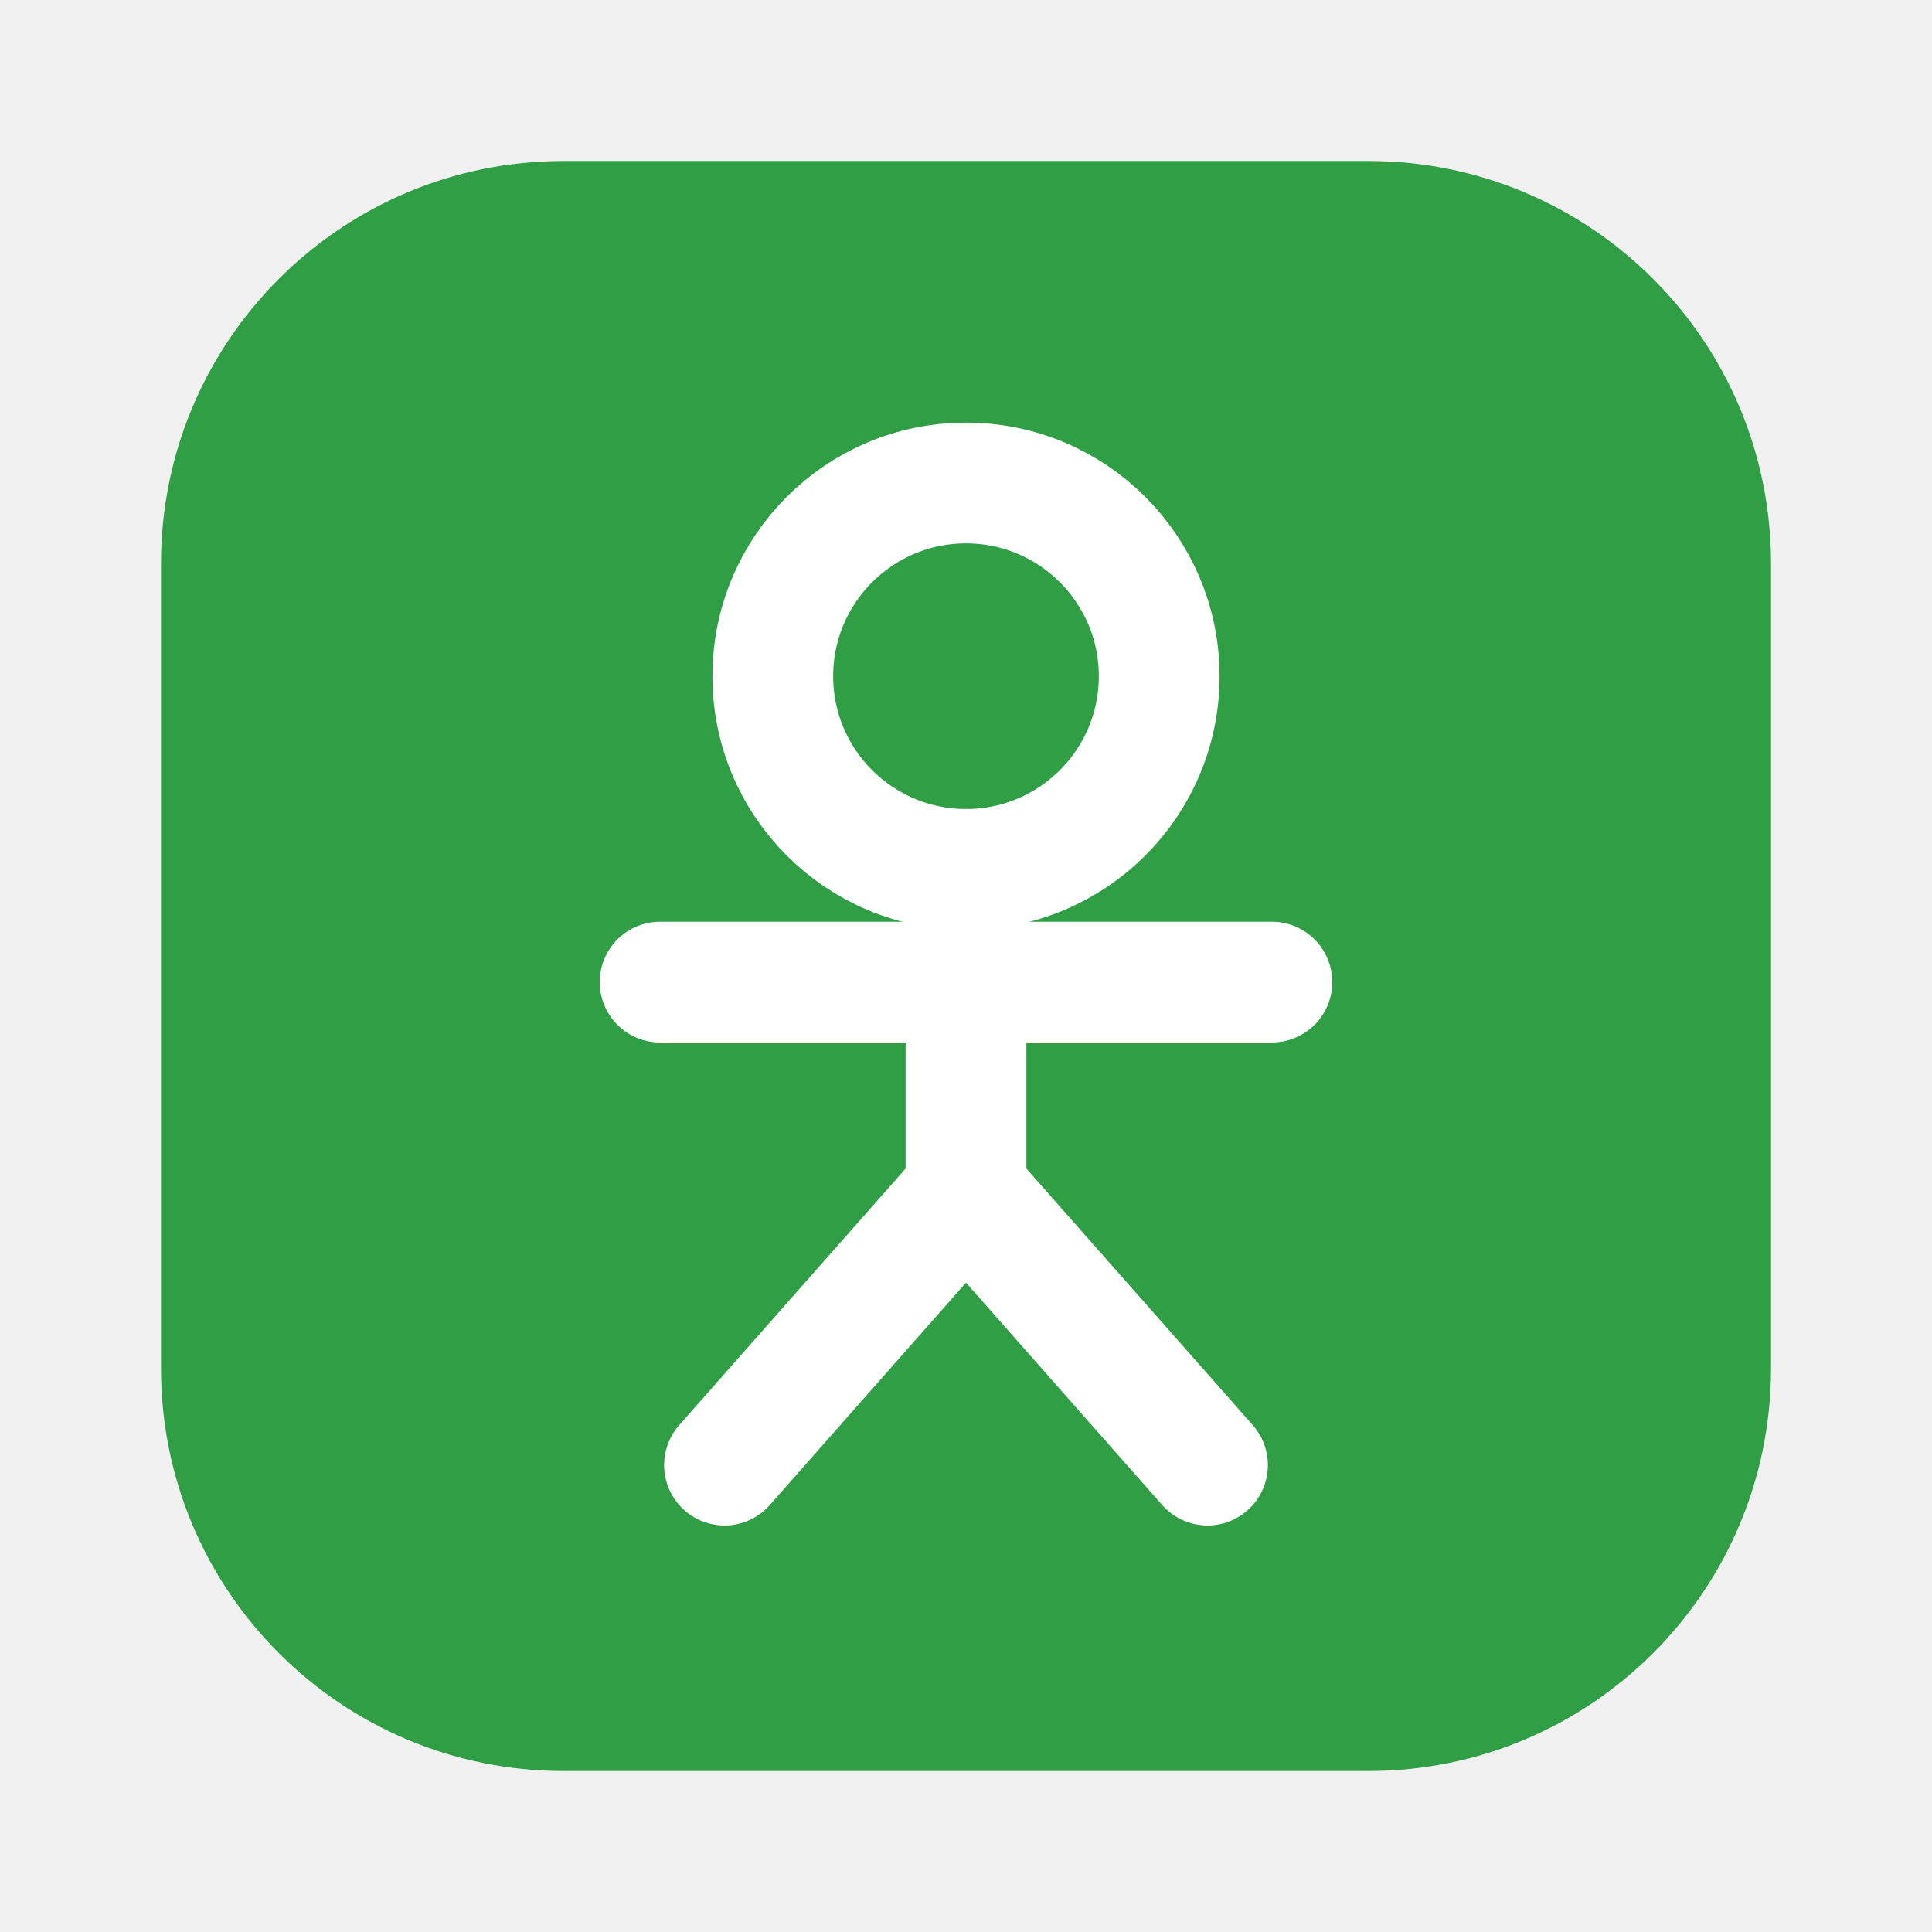
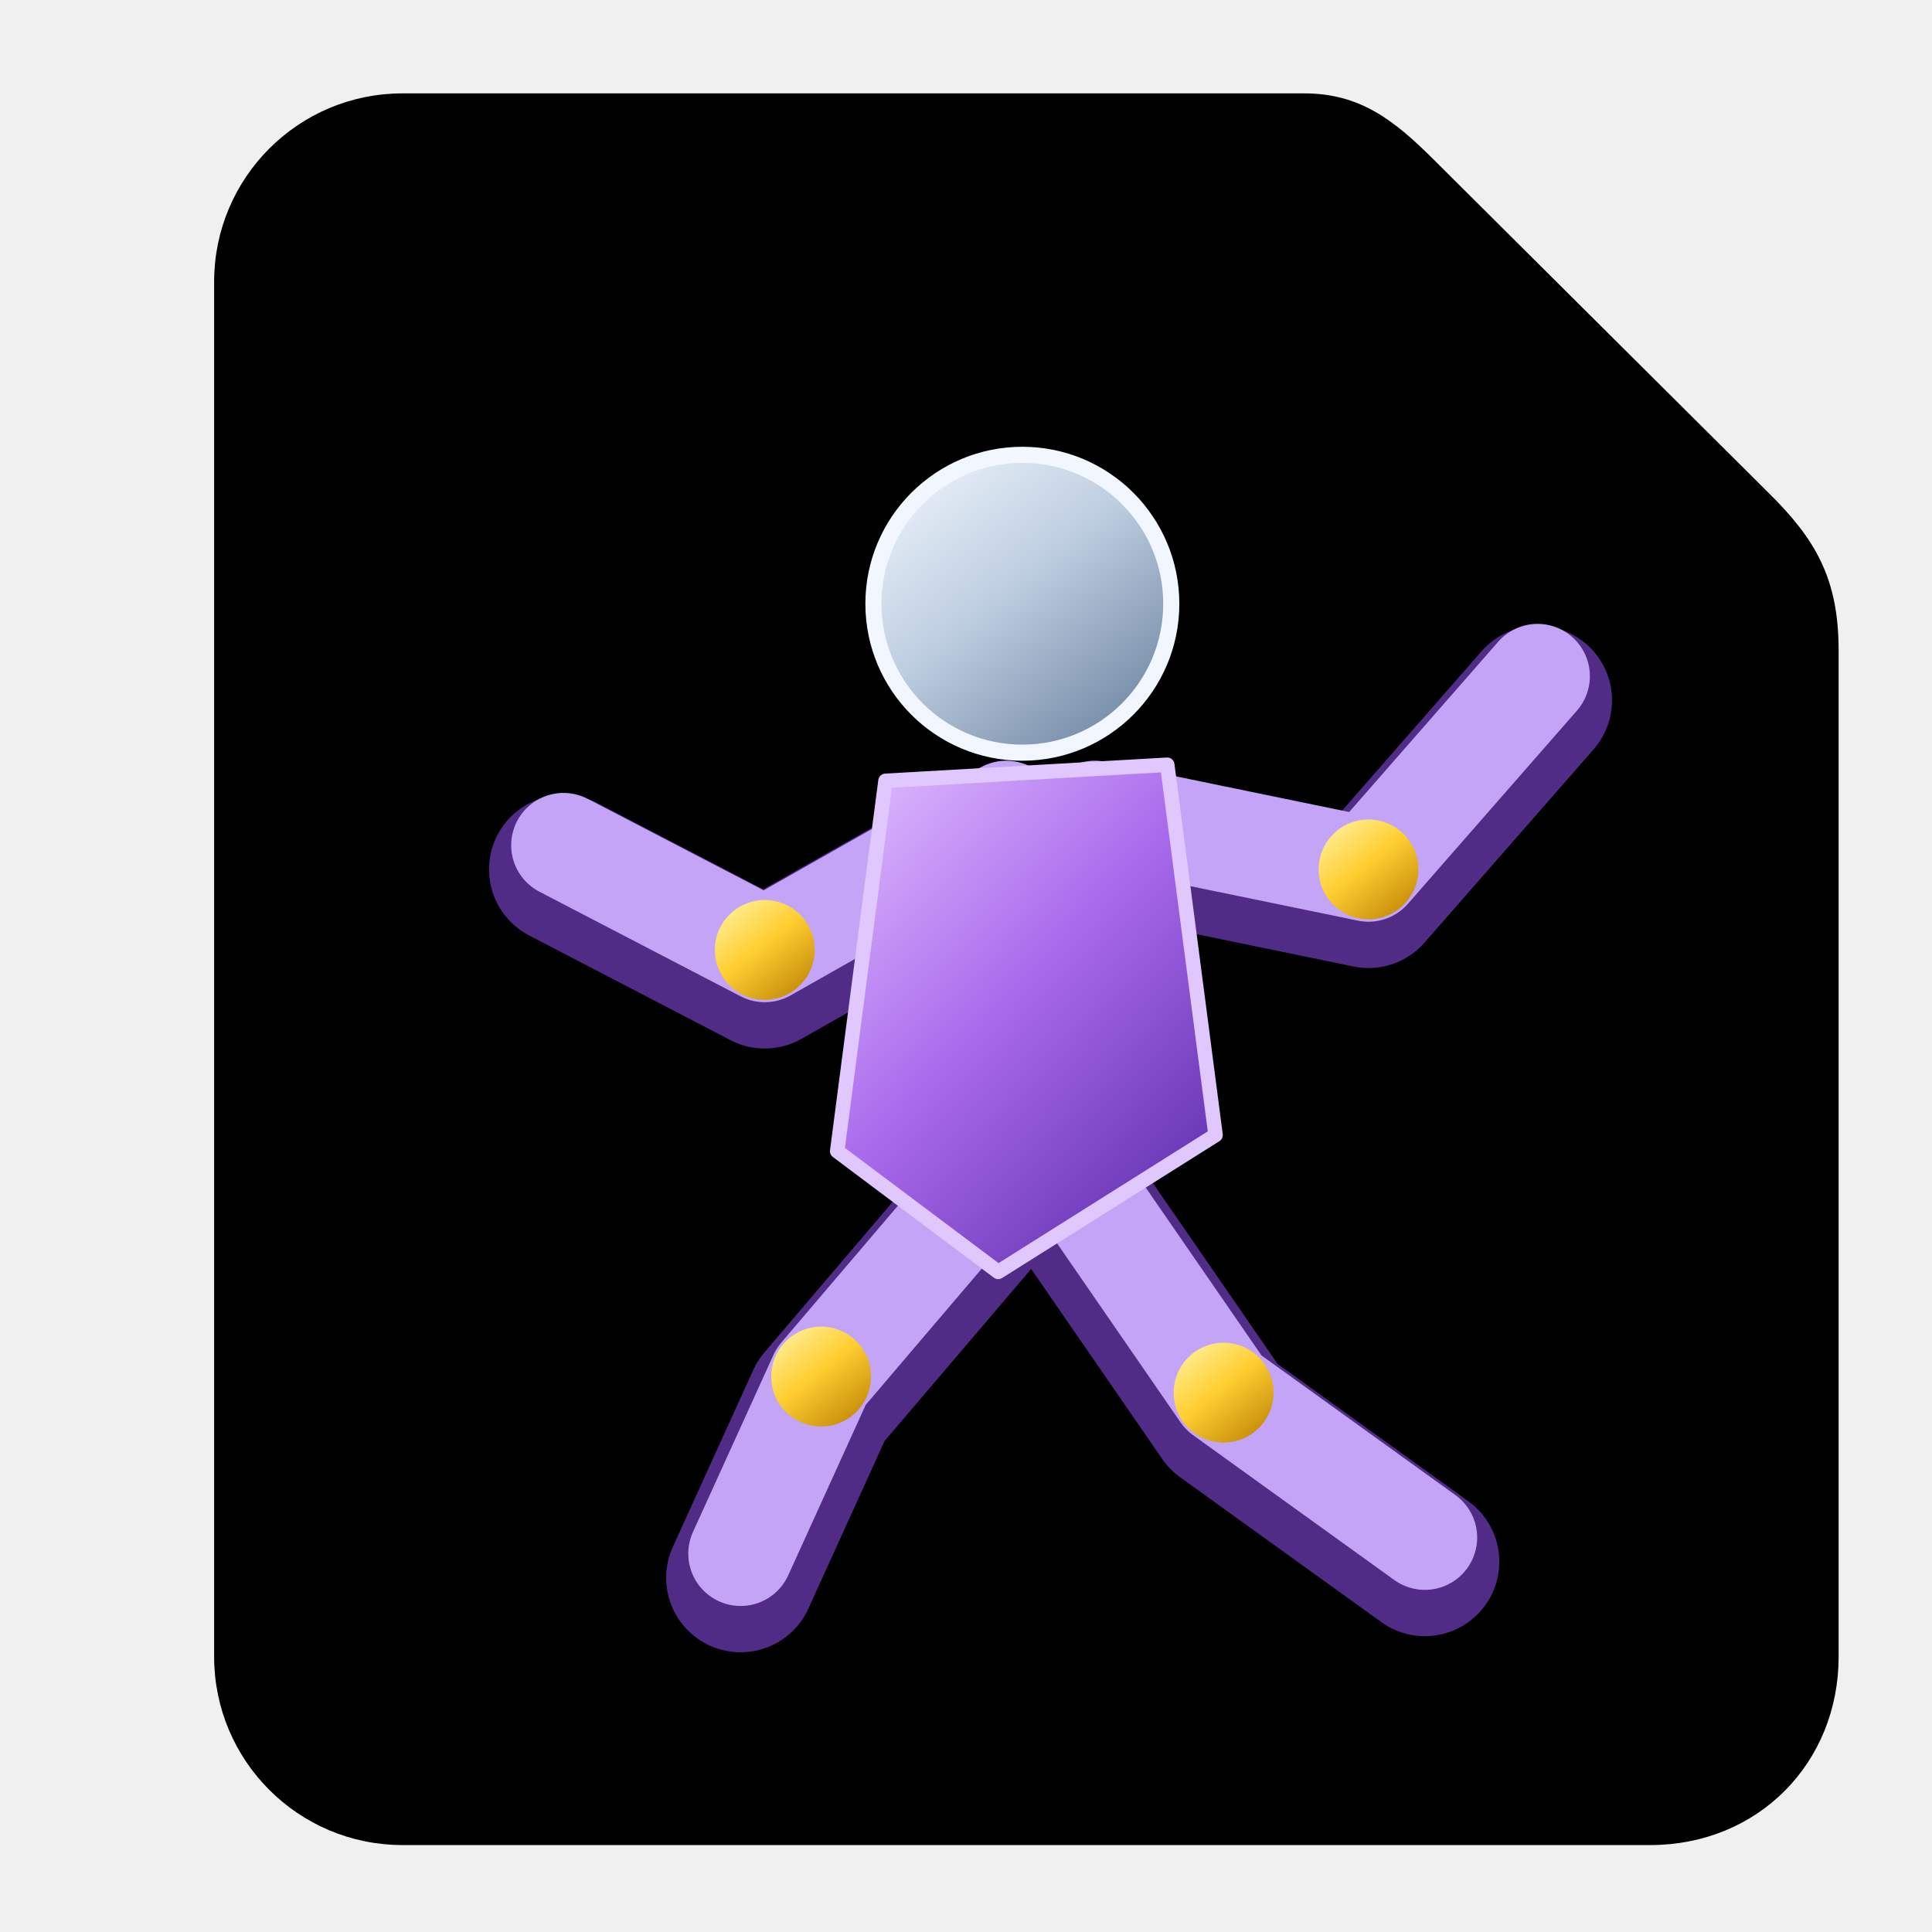
<svg xmlns="http://www.w3.org/2000/svg" viewBox="0 0 24 24">
-   <rect x="2" y="2" width="20" height="20" rx="5" fill="#2f9e44" />
-   <g fill="none" stroke="#fff" stroke-width="1.5" stroke-linecap="round" stroke-linejoin="round">
-     <circle cx="12" cy="8.4" r="2.4" />
-     <path d="M12 10.8v4M12 14.8l-3 3.4M12 14.8l3 3.4M8.2 12.2h7.6" />
+   <defs>
+     <linearGradient id="paper" x1="4" y1="1" x2="22" y2="23" gradientUnits="userSpaceOnUse">
+       <stop stop-color="light-dark(#f9fcff,#414c5b)" />
+       <stop offset=".48" stop-color="light-dark(#e5ebf2,#20262d)" />
+       <stop offset="1" stop-color="light-dark(#cbd6e3,#2e3742)" />
+     </linearGradient>
+     <linearGradient id="edge" x1="5" y1="1" x2="19" y2="23" gradientUnits="userSpaceOnUse">
+       <stop stop-color="light-dark(#aab8c9,#dae7f6)" />
+       <stop offset="1" stop-color="light-dark(#879bb3,#536579)" />
+     </linearGradient>
+     <linearGradient id="fold" x1="17" y1="1" x2="20" y2="7" gradientUnits="userSpaceOnUse">
+       <stop stop-color="light-dark(#ffffff,#e3eaf4)" />
+       <stop offset=".5" stop-color="light-dark(#d3deea,#94a3b8)" />
+       <stop offset="1" stop-color="light-dark(#acbfd4,#59677c)" />
+     </linearGradient>
+     <linearGradient id="violet" x1="0" y1="0" x2=".8" y2="1">
+       <stop offset="0.00" stop-color="#e1c1ff" />
+       <stop offset="0.50" stop-color="#aa6aec" />
+       <stop offset="1.00" stop-color="#6031ae" />
+     </linearGradient>
+     <linearGradient id="gold" x1="0" y1="0" x2=".8" y2="1">
+       <stop offset="0.00" stop-color="#fff4ad" />
+       <stop offset="0.50" stop-color="#ffcf32" />
+       <stop offset="1.00" stop-color="#c48a08" />
+     </linearGradient>
+     <linearGradient id="silver" x1="0" y1="0" x2=".8" y2="1">
+       <stop offset="0.00" stop-color="#f4f9ff" />
+       <stop offset="0.50" stop-color="#bdcde0" />
+       <stop offset="1.00" stop-color="#7086a2" />
+     </linearGradient>
+   </defs>
+   <g stroke-width=".13" stroke-linejoin="round">
+     <path d="M5 1.25h11.2c.65 0 1.05.3 1.55.8l4.15 4.13c.58.57.85 1.04.85 1.9v12.5c0 1.27-.96 2.25-2.25 2.25H5a2.25 2.25 0 0 1-2.25-2.25V3.5A2.25 2.25 0 0 1 5 1.25Z" fill="url(#paper)" stroke="url(#edge)" stroke-width=".18" />
+     <path d="M4.9 1.48h11.25M2.98 4v16.5c0 1.1.83 2.1 2.02 2.1h15.45" fill="none" stroke="light-dark(#ffffff,#91a1b5)" opacity=".4" />
+     <path d="M16.65 1.42c.45 1 .28 2.7.28 3.55 0 1.42.57 2.03 1.93 2.03h1.88c.75 0 1.33.07 1.75.42-1.34-1.44-3.23-3.48-5.84-6Z" fill="url(#fold)" stroke="light-dark(#a7b9cd,#c3cfdc)" stroke-width=".13" />
+     <path d="M16.75 2.03v3.24c0 1.23.76 1.88 2.03 1.88h2.6" fill="none" stroke="light-dark(#819ab5,#0b1017)" opacity=".45" />
+   </g>
+   <g stroke="none">
+     <path d="M12.5 10.4 9.5 12.1 7 10.8m6.6-.4 3.4.7 2.1-2.4M12.5 14.7l-2.3 2.7-1 2.2m4-4.9 2 2.9 2.5 1.8" fill="none" stroke="#512c86" stroke-width="1.85" stroke-linejoin="round" stroke-linecap="round" />
+     <path d="M12.5 10.1 9.5 11.8 7 10.5m6.6-.4 3.4.7 2.1-2.4M12.5 14.4l-2.3 2.7-1 2.2m4-4.9 2 2.9 2.5 1.8" fill="none" stroke="#c3a4f6" stroke-width="1.3" stroke-linejoin="round" stroke-linecap="round" />
+     <path d="m11 9.7 3.5-.2.6 4.6-2.7 1.7-2-1.5Z" fill="url(#violet)" stroke="#e0c8ff" stroke-width=".18" stroke-linejoin="round" stroke-linecap="round" />
+     <circle cx="12.7" cy="7.5" r="1.85" fill="url(#silver)" stroke="#f2f6ff" stroke-width=".2" />
+     <circle cx="9.5" cy="11.8" r="0.62" fill="url(#gold)" />
+     <circle cx="17" cy="10.8" r="0.62" fill="url(#gold)" />
+     <circle cx="10.2" cy="17.1" r="0.62" fill="url(#gold)" />
+     <circle cx="15.2" cy="17.3" r="0.62" fill="url(#gold)" />
  </g>
</svg>
